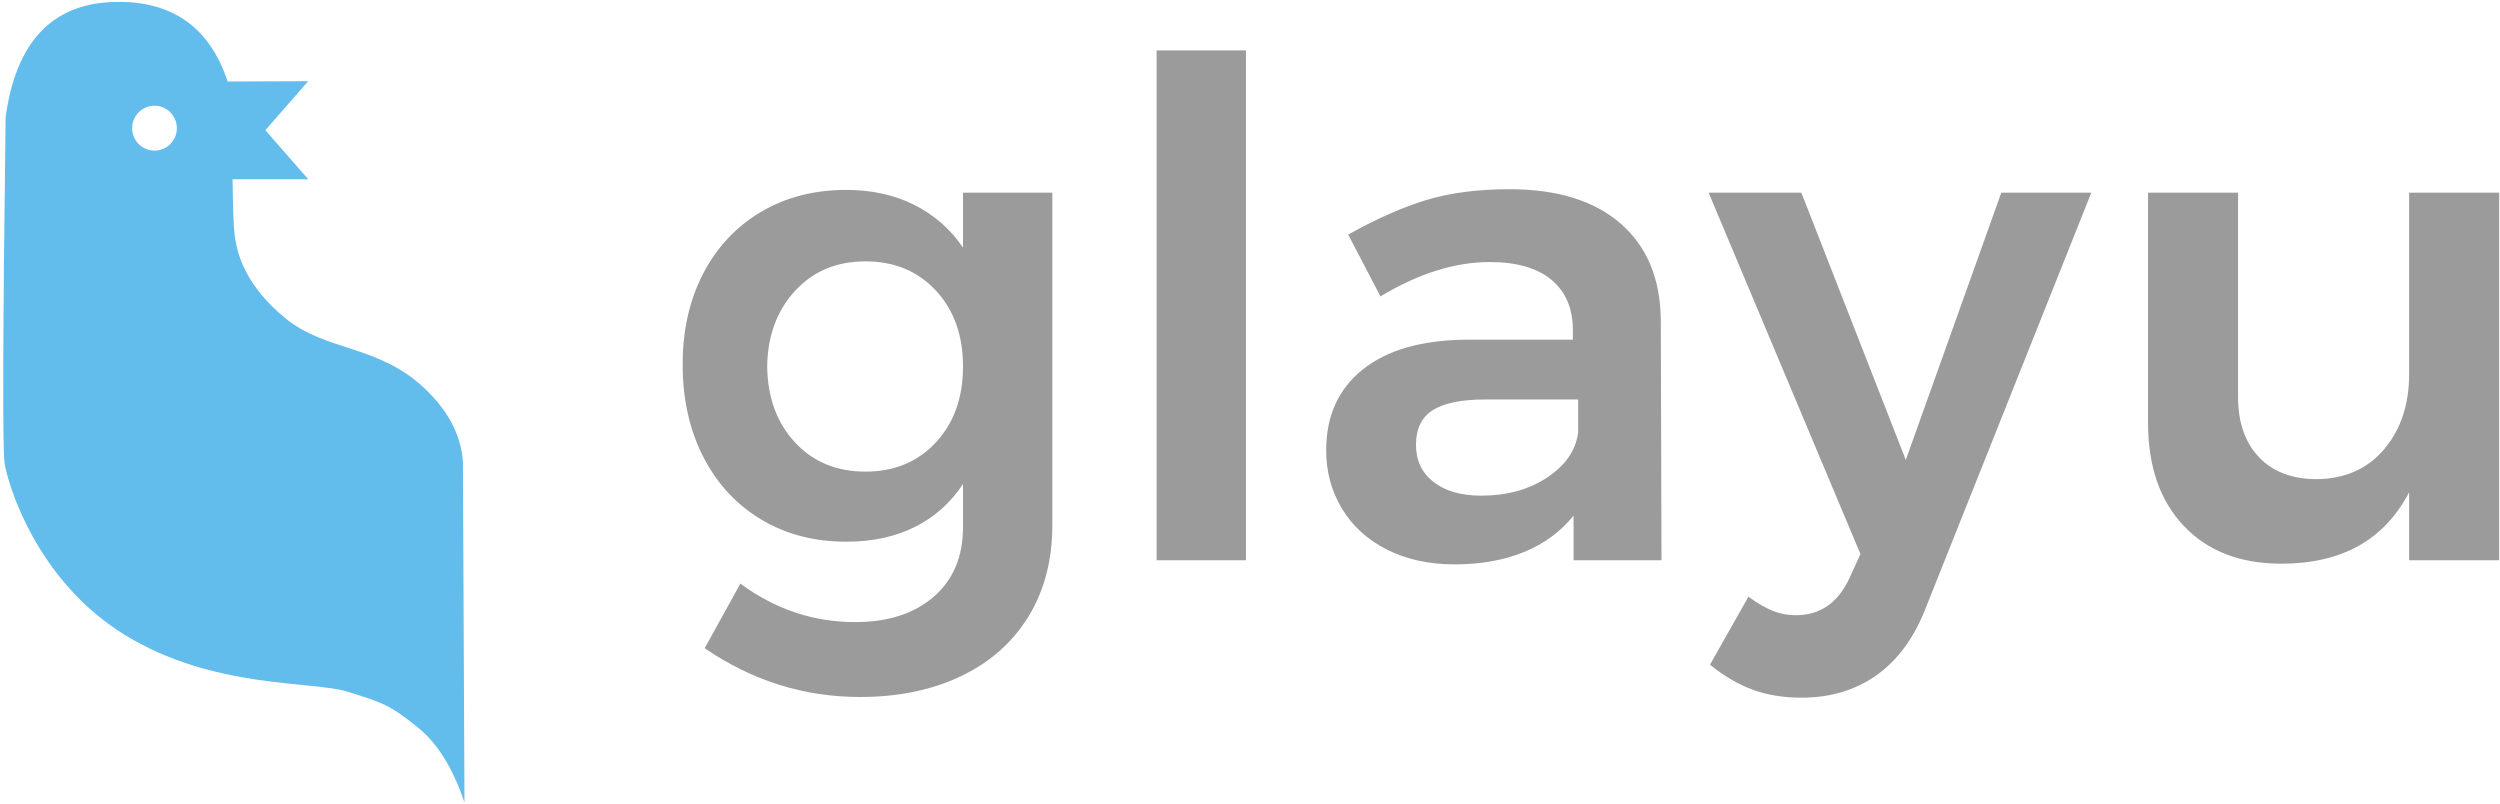
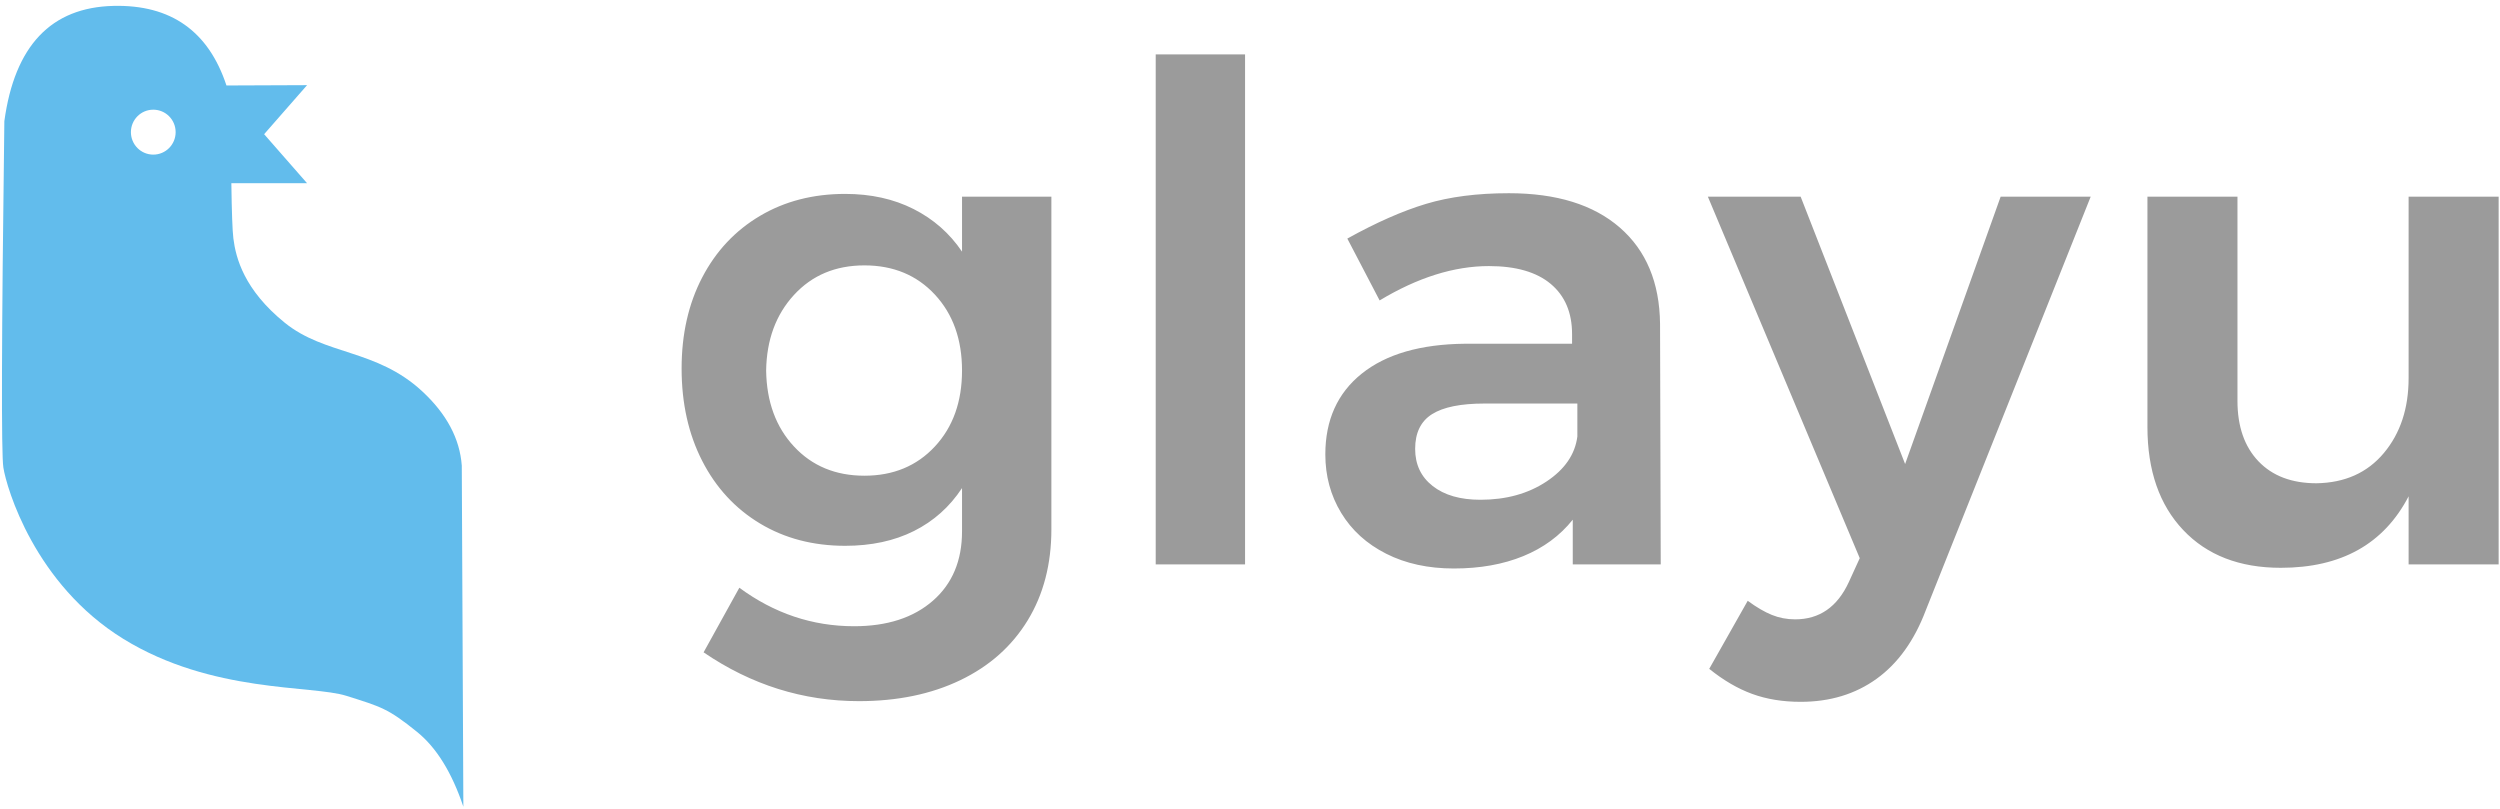
- <svg xmlns="http://www.w3.org/2000/svg" width="473px" height="152px" viewBox="0 0 473 152" version="1.1">
+ <svg xmlns="http://www.w3.org/2000/svg" width="297px" height="96px" viewBox="0 0 297 96" version="1.1">
  <defs />
  <g id="Page-1" stroke="none" stroke-width="1" fill="none" fill-rule="evenodd">
-     <g id="Group-4">
-       <path d="M43.072,15.422 L58.32,15.36 L50.199,24.636 L58.32,33.911 L43.999,33.911 C44.074,39.411 44.201,42.883 44.379,44.328 C44.842,48.096 46.441,54.087 54.092,60.289 C61.742,66.492 71.426,65.24 80.089,73.259 C84.71,77.536 87.208,82.223 87.583,87.319 L87.88,151.837 C85.711,145.367 82.789,140.649 79.115,137.681 C73.604,133.23 72.325,132.944 65.77,130.868 C59.216,128.793 40.339,130.433 23.569,120.094 C6.799,109.756 1.489,91.562 0.877,87.693 C0.47,85.113 0.532,63.272 1.063,22.17 C3.013,7.904 9.902,0.637 21.731,0.369 C32.563,0.123 39.676,5.141 43.072,15.422 Z M29.231,28.5 C31.567,28.5 33.462,26.597 33.462,24.25 C33.462,21.903 31.567,20 29.231,20 C26.894,20 25,21.903 25,24.25 C25,26.597 26.894,28.5 29.231,28.5 Z" id="Path-5" fill="#62BCEC" />
-       <path d="M199.1,36.45 L199.1,99.37 C199.1,105.957 197.605,111.698 194.615,116.595 C191.625,121.492 187.378,125.262 181.875,127.905 C176.372,130.548 169.98,131.87 162.7,131.87 C152.127,131.87 142.333,128.793 133.32,122.64 L140.08,110.42 C146.667,115.273 153.903,117.7 161.79,117.7 C168.03,117.7 172.992,116.097 176.675,112.89 C180.358,109.683 182.2,105.307 182.2,99.76 L182.2,91.57 C179.86,95.123 176.827,97.832 173.1,99.695 C169.373,101.558 165.04,102.49 160.1,102.49 C154.033,102.49 148.66,101.082 143.98,98.265 C139.3,95.448 135.66,91.505 133.06,86.435 C130.46,81.365 129.16,75.537 129.16,68.95 C129.16,62.45 130.46,56.708 133.06,51.725 C135.66,46.742 139.3,42.863 143.98,40.09 C148.66,37.317 154.033,35.93 160.1,35.93 C164.953,35.93 169.265,36.883 173.035,38.79 C176.805,40.697 179.86,43.383 182.2,46.85 L182.2,36.45 L199.1,36.45 Z M177.065,83.705 C180.488,80.022 182.2,75.233 182.2,69.34 C182.2,63.447 180.488,58.658 177.065,54.975 C173.642,51.292 169.2,49.45 163.74,49.45 C158.28,49.45 153.838,51.313 150.415,55.04 C146.992,58.767 145.237,63.533 145.15,69.34 C145.237,75.233 146.992,80.022 150.415,83.705 C153.838,87.388 158.28,89.23 163.74,89.23 C169.2,89.23 173.642,87.388 177.065,83.705 Z M218.832,9.54 L235.732,9.54 L235.732,106 L218.832,106 L218.832,9.54 Z M297.715,106 L297.715,97.55 C295.288,100.583 292.168,102.88 288.355,104.44 C284.541,106 280.165,106.78 275.225,106.78 C270.371,106.78 266.103,105.848 262.42,103.985 C258.736,102.122 255.898,99.543 253.905,96.25 C251.911,92.957 250.915,89.273 250.915,85.2 C250.915,78.7 253.211,73.608 257.805,69.925 C262.398,66.242 268.898,64.357 277.305,64.27 L297.585,64.27 L297.585,62.45 C297.585,58.377 296.241,55.213 293.555,52.96 C290.868,50.707 286.968,49.58 281.855,49.58 C275.268,49.58 268.378,51.747 261.185,56.08 L255.075,44.38 C260.535,41.347 265.496,39.158 269.96,37.815 C274.423,36.472 279.645,35.8 285.625,35.8 C294.638,35.8 301.636,37.967 306.62,42.3 C311.603,46.633 314.138,52.7 314.225,60.5 L314.355,106 L297.715,106 Z M292.735,90.335 C296.201,88.038 298.151,85.2 298.585,81.82 L298.585,75.58 L281.035,75.58 C276.528,75.58 273.213,76.252 271.09,77.595 C268.966,78.938 267.905,81.127 267.905,84.16 C267.905,87.107 269.01,89.447 271.22,91.18 C273.43,92.913 276.441,93.78 280.255,93.78 C285.108,93.78 289.268,92.632 292.735,90.335 Z M355.182,127.645 C351.152,130.548 346.364,132 340.817,132 C337.437,132 334.382,131.502 331.652,130.505 C328.922,129.508 326.214,127.927 323.527,125.76 L330.807,112.89 C332.454,114.103 333.97,114.992 335.357,115.555 C336.744,116.118 338.217,116.4 339.777,116.4 C344.37,116.4 347.75,114.06 349.917,109.38 L351.997,104.83 L323.267,36.45 L340.817,36.45 L360.577,87.02 L378.647,36.45 L395.677,36.45 L364.477,114.71 C362.31,120.43 359.212,124.742 355.182,127.645 Z M472.839,36.45 L472.839,106 L455.809,106 L455.809,93.13 C451.129,102.143 443.07,106.65 431.629,106.65 C423.829,106.65 417.676,104.267 413.169,99.5 C408.663,94.733 406.409,88.233 406.409,80 L406.409,36.45 L423.439,36.45 L423.439,75.06 C423.439,79.913 424.761,83.727 427.404,86.5 C430.048,89.273 433.709,90.66 438.389,90.66 C443.763,90.573 448.009,88.667 451.129,84.94 C454.249,81.213 455.809,76.49 455.809,70.77 L455.809,36.45 L472.839,36.45 Z" id="glayu" fill="#9B9B9B" />
-     </g>
+     <path d="M26.903,10.155 L36.48,10.116 L31.379,15.942 L36.48,21.768 L27.485,21.768 C27.532,25.222 27.612,27.403 27.723,28.311 C28.015,30.678 29.019,34.441 33.824,38.336 C38.629,42.232 44.712,41.446 50.153,46.482 C53.056,49.169 54.625,52.113 54.86,55.313 L55.047,95.837 C53.684,91.773 51.849,88.81 49.541,86.946 C46.08,84.15 45.276,83.97 41.16,82.667 C37.043,81.363 25.186,82.393 14.653,75.899 C4.12,69.406 0.784,57.979 0.4,55.548 C0.144,53.928 0.183,40.21 0.517,14.393 C1.742,5.433 6.069,0.869 13.498,0.7 C20.302,0.546 24.77,3.697 26.903,10.155 Z M18.209,18.369 C19.677,18.369 20.866,17.174 20.866,15.7 C20.866,14.225 19.677,13.03 18.209,13.03 C16.741,13.03 15.552,14.225 15.552,15.7 C15.552,17.174 16.741,18.369 18.209,18.369 Z" id="Path-5" fill="#62BCEC" />
+     <path d="M124.904,23.363 L124.904,62.883 C124.904,67.02 123.965,70.626 122.087,73.702 C120.209,76.777 117.541,79.145 114.085,80.805 C110.628,82.466 106.614,83.296 102.041,83.296 C95.4,83.296 89.249,81.363 83.587,77.498 L87.833,69.823 C91.971,72.871 96.516,74.396 101.469,74.396 C105.389,74.396 108.505,73.389 110.819,71.374 C113.132,69.36 114.289,66.611 114.289,63.128 L114.289,57.983 C112.819,60.215 110.914,61.916 108.573,63.087 C106.233,64.257 103.511,64.842 100.408,64.842 C96.597,64.842 93.223,63.958 90.283,62.189 C87.343,60.419 85.057,57.943 83.424,54.758 C81.791,51.574 80.975,47.913 80.975,43.776 C80.975,39.693 81.791,36.087 83.424,32.957 C85.057,29.827 87.343,27.391 90.283,25.649 C93.223,23.907 96.597,23.036 100.408,23.036 C103.456,23.036 106.164,23.635 108.532,24.832 C110.9,26.03 112.819,27.717 114.289,29.895 L114.289,23.363 L124.904,23.363 Z M111.064,53.043 C113.214,50.73 114.289,47.722 114.289,44.021 C114.289,40.319 113.214,37.312 111.064,34.998 C108.913,32.685 106.124,31.528 102.694,31.528 C99.265,31.528 96.475,32.698 94.325,35.039 C92.175,37.38 91.072,40.374 91.018,44.021 C91.072,47.722 92.175,50.73 94.325,53.043 C96.475,55.357 99.265,56.514 102.694,56.514 C106.124,56.514 108.913,55.357 111.064,53.043 Z M137.298,6.46 L147.913,6.46 L147.913,67.047 L137.298,67.047 L137.298,6.46 Z M186.844,67.047 L186.844,61.739 C185.32,63.645 183.36,65.087 180.965,66.067 C178.57,67.047 175.821,67.537 172.718,67.537 C169.669,67.537 166.988,66.952 164.675,65.781 C162.361,64.611 160.579,62.991 159.327,60.923 C158.075,58.854 157.449,56.541 157.449,53.982 C157.449,49.9 158.891,46.702 161.776,44.388 C164.661,42.075 168.744,40.891 174.024,40.836 L186.762,40.836 L186.762,39.693 C186.762,37.135 185.918,35.148 184.231,33.732 C182.543,32.317 180.094,31.61 176.882,31.61 C172.745,31.61 168.417,32.97 163.899,35.692 L160.062,28.343 C163.491,26.438 166.607,25.064 169.411,24.22 C172.214,23.376 175.494,22.954 179.25,22.954 C184.911,22.954 189.307,24.315 192.437,27.037 C195.567,29.759 197.159,33.569 197.214,38.468 L197.295,67.047 L186.844,67.047 Z M183.716,57.208 C185.893,55.765 187.118,53.982 187.39,51.859 L187.39,47.94 L176.367,47.94 C173.536,47.94 171.454,48.362 170.121,49.206 C168.787,50.049 168.12,51.424 168.12,53.329 C168.12,55.18 168.814,56.65 170.202,57.738 C171.59,58.827 173.482,59.372 175.877,59.372 C178.925,59.372 181.538,58.65 183.716,57.208 Z M222.939,80.642 C220.408,82.466 217.4,83.377 213.916,83.377 C211.793,83.377 209.874,83.064 208.16,82.438 C206.445,81.812 204.744,80.819 203.056,79.458 L207.629,71.374 C208.663,72.137 209.616,72.695 210.487,73.048 C211.358,73.402 212.283,73.579 213.263,73.579 C216.148,73.579 218.271,72.109 219.632,69.17 L220.938,66.312 L202.893,23.363 L213.916,23.363 L226.328,55.126 L237.677,23.363 L248.374,23.363 L228.777,72.518 C227.416,76.11 225.47,78.818 222.939,80.642 Z M296.839,23.363 L296.839,67.047 L286.143,67.047 L286.143,58.963 C283.203,64.625 278.141,67.455 270.955,67.455 C266.056,67.455 262.191,65.958 259.361,62.964 C256.53,59.97 255.115,55.888 255.115,50.716 L255.115,23.363 L265.811,23.363 L265.811,47.613 C265.811,50.662 266.641,53.057 268.302,54.799 C269.962,56.541 272.262,57.412 275.201,57.412 C278.576,57.357 281.244,56.16 283.203,53.819 C285.163,51.478 286.143,48.512 286.143,44.919 L286.143,23.363 L296.839,23.363 Z" id="glayu" fill="#9B9B9B" />
  </g>
</svg>
